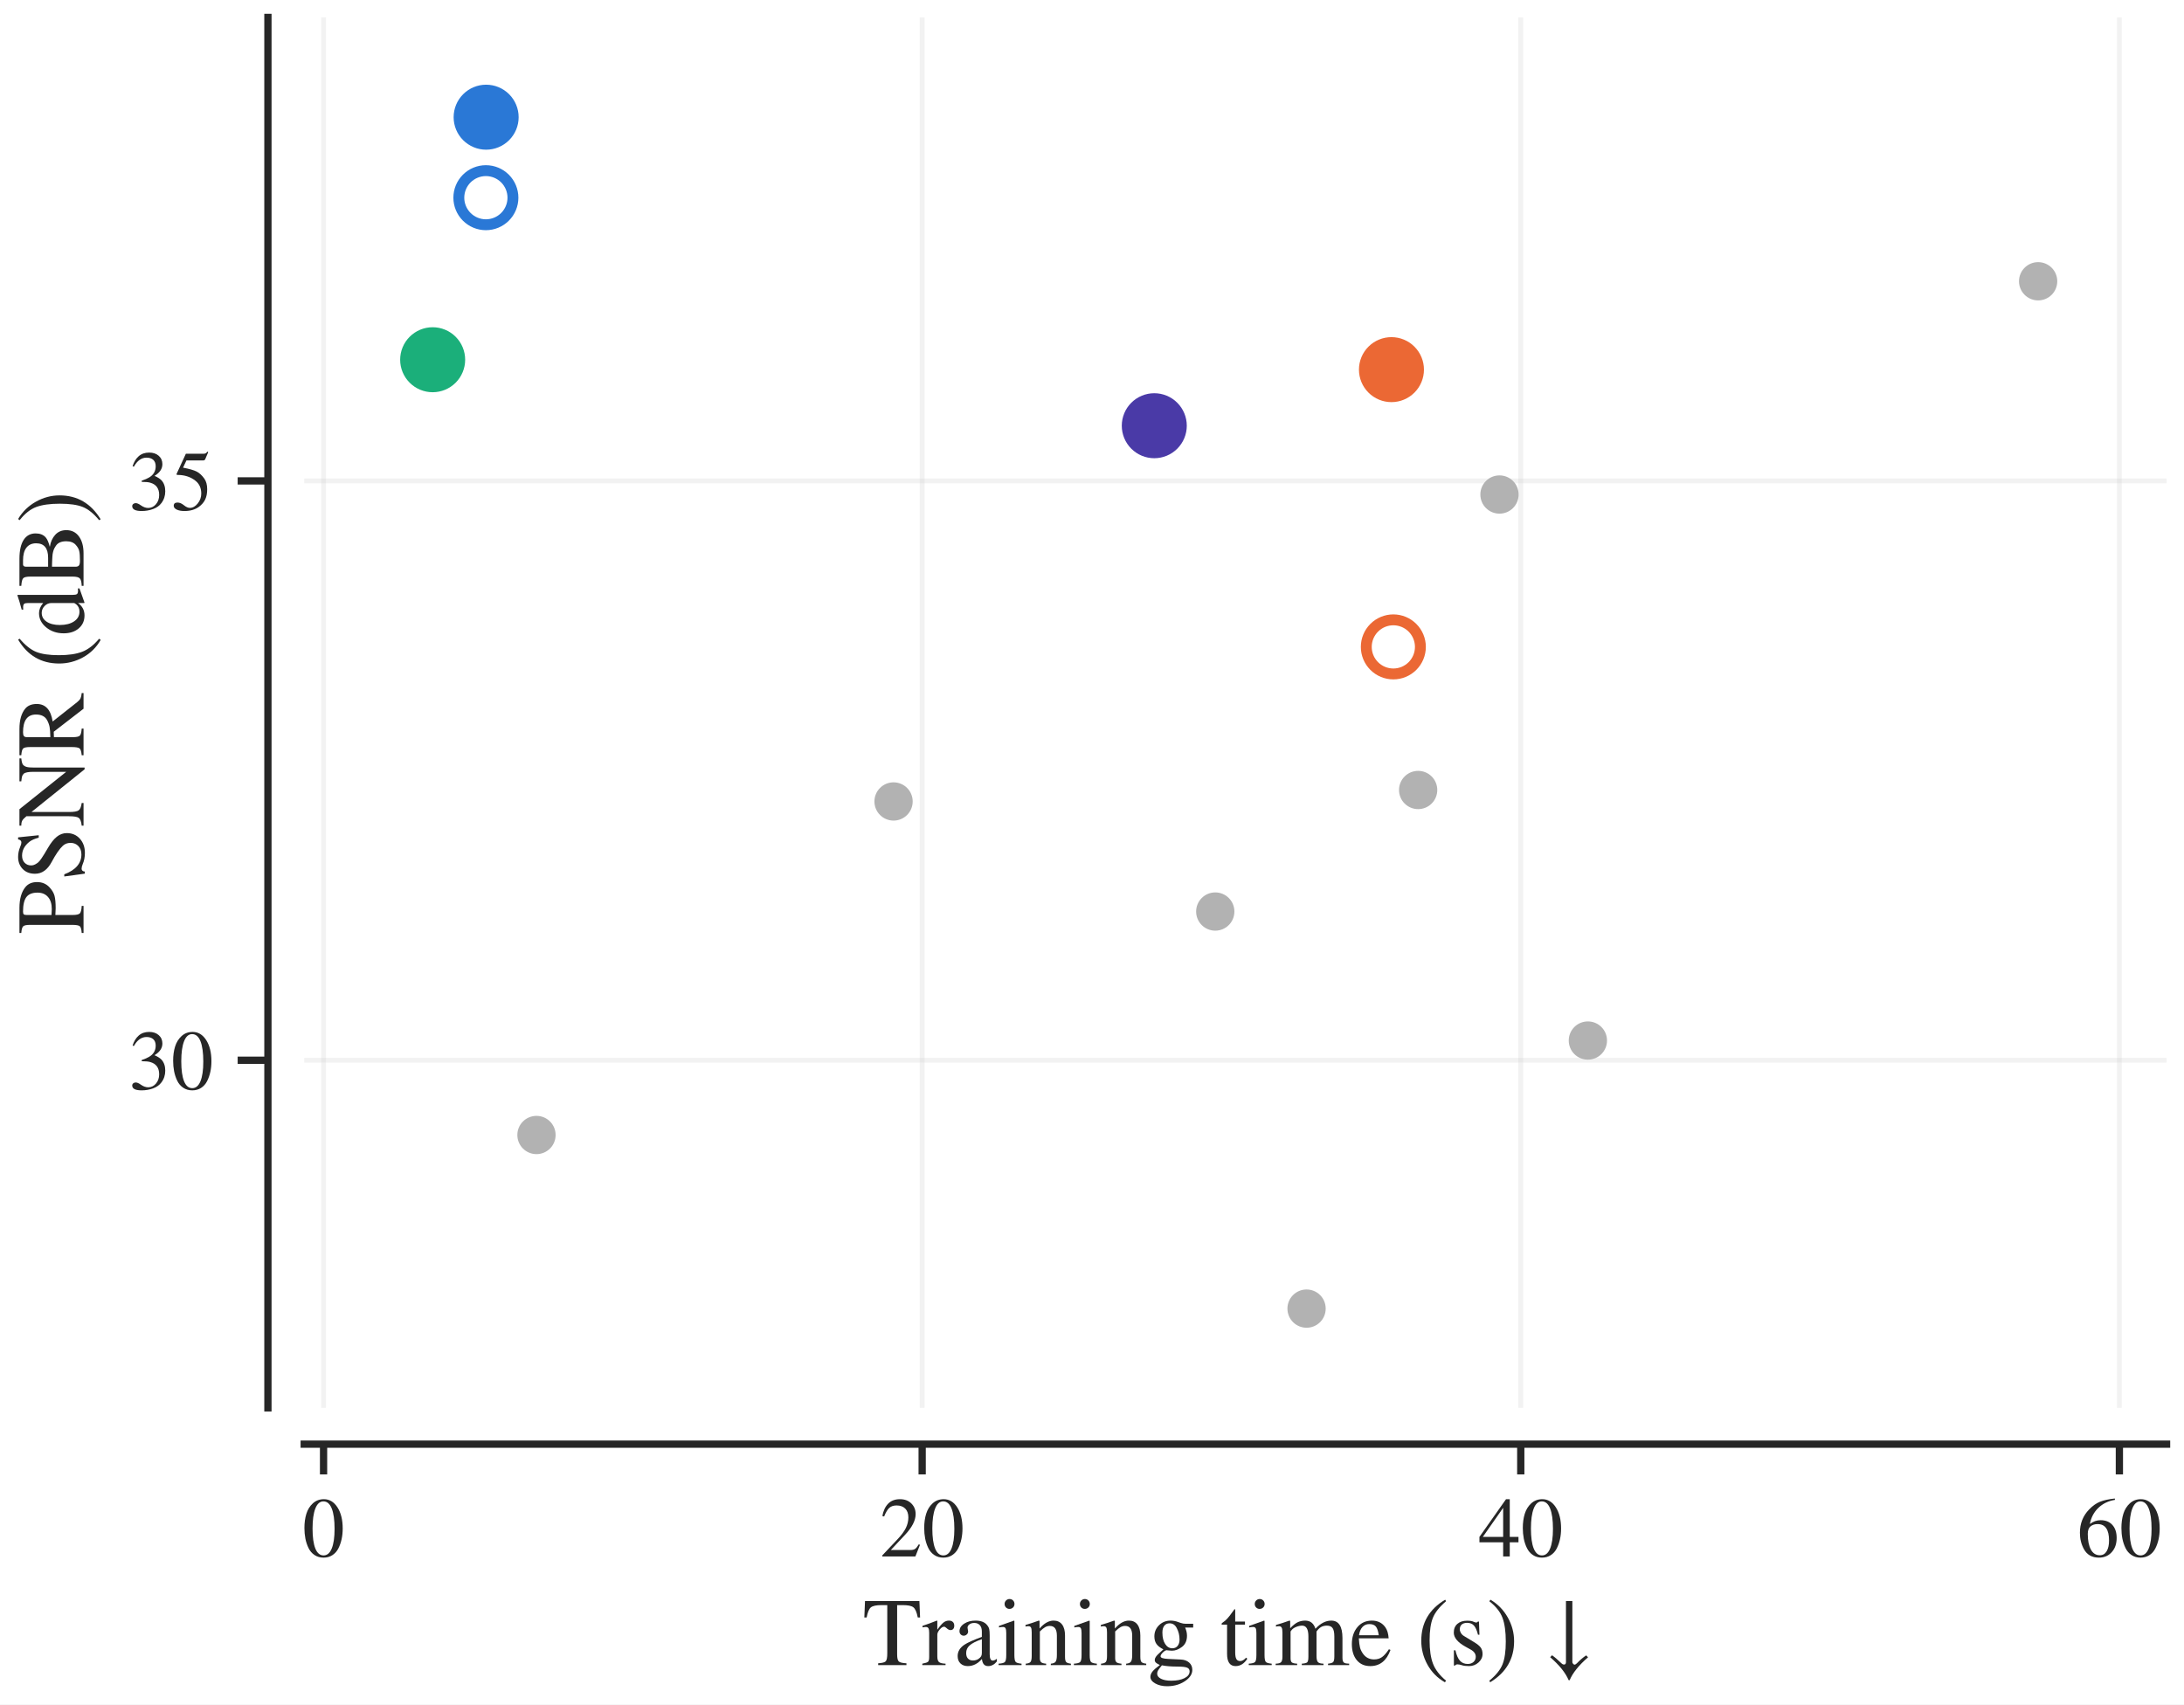
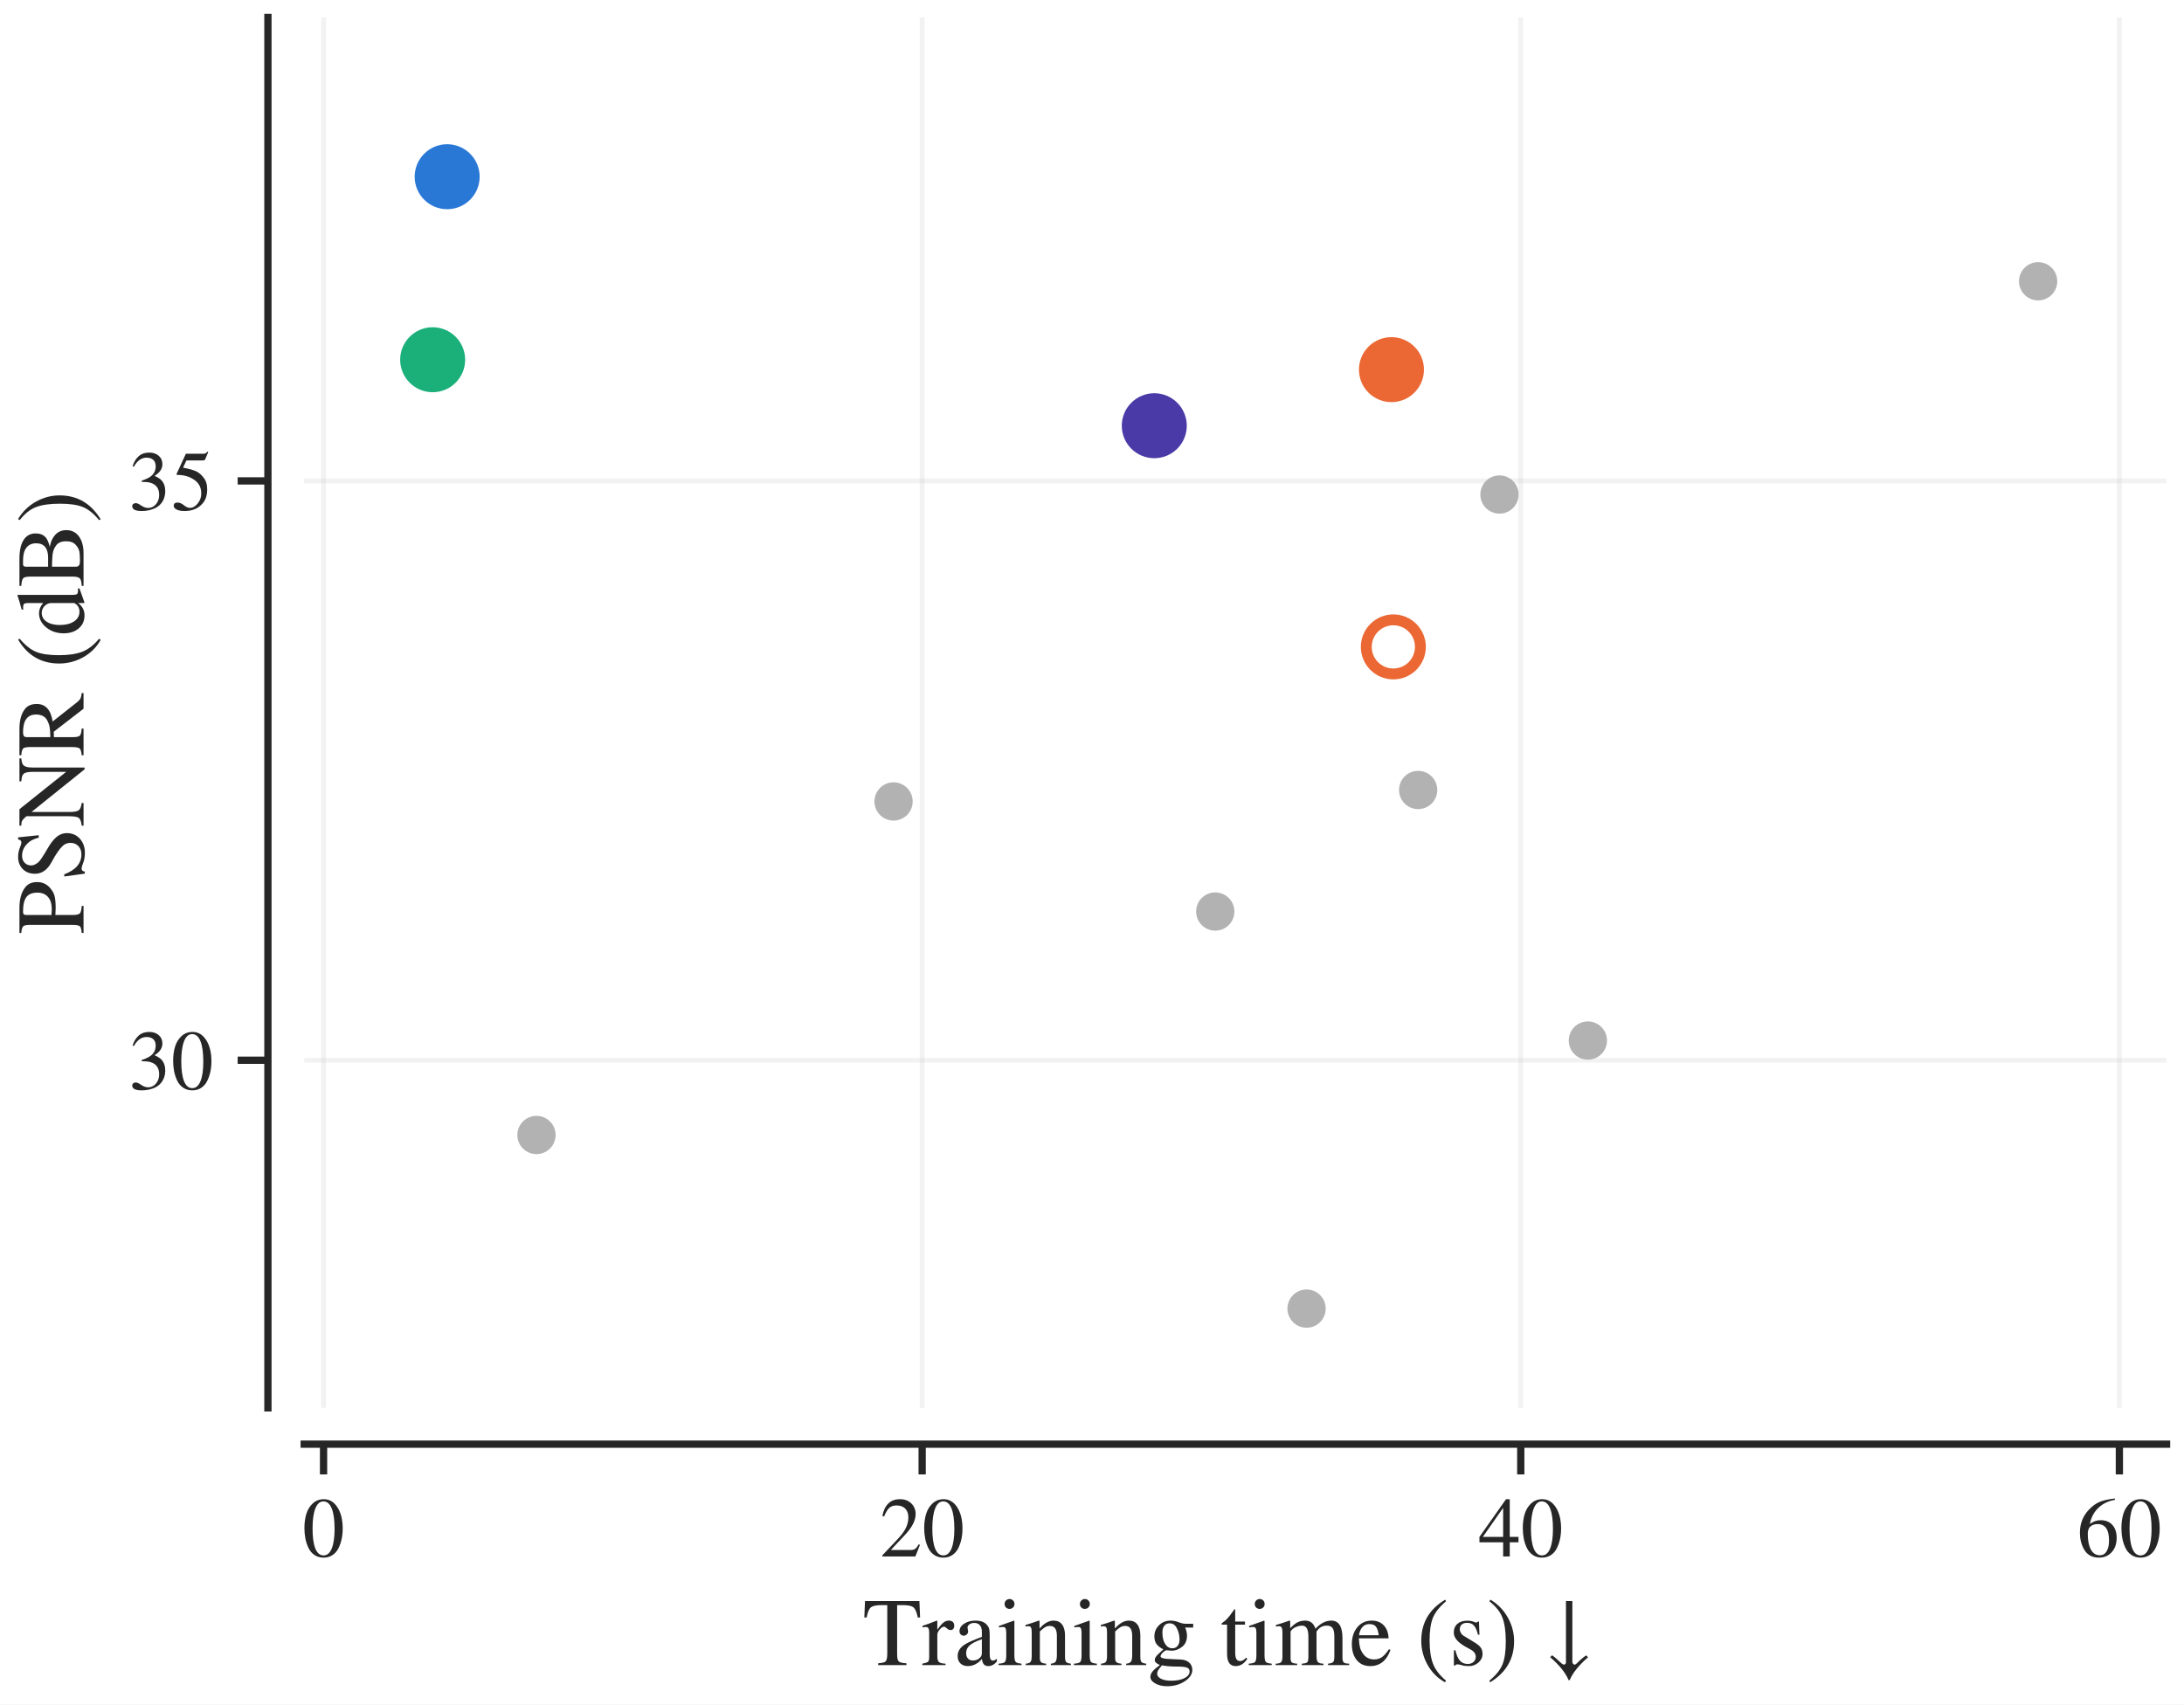
<svg xmlns="http://www.w3.org/2000/svg" xmlns:xlink="http://www.w3.org/1999/xlink" width="180.48pt" height="140.88pt" viewBox="0 0 180.48 140.88" version="1.1">
  <defs>
    <style type="text/css">*{stroke-linejoin: round; stroke-linecap: butt}</style>
  </defs>
  <g id="figure_1">
    <g id="patch_1">
      <path d="M 0 140.88  L 180.48 140.88  L 180.48 0  L 0 0  z " style="fill: #ffffff" />
    </g>
    <g id="axes_1">
      <g id="patch_2">
        <path d="M 25.14 116.36  L 179.04 116.36  L 179.04 1.44  L 25.14 1.44  z " style="fill: #ffffff" />
      </g>
      <g id="matplotlib.axis_1">
        <g id="xtick_1">
          <g id="line2d_1">
            <path d="M 26.738 116.36  L 26.738 1.44  " clip-path="url(#p7e7ba85cef)" style="fill: none; stroke: #cccccc; stroke-opacity: 0.25; stroke-width: 0.4; stroke-linecap: round" />
          </g>
          <g id="line2d_2">
            <defs>
              <path id="m3f38b951f7" d="M 0 0  L 0 2.5  " style="stroke: #262626; stroke-width: 0.6" />
            </defs>
            <g>
              <use xlink:href="#m3f38b951f7" x="26.738" y="119.36" style="fill: #262626; stroke: #262626; stroke-width: 0.6" />
            </g>
          </g>
          <g id="text_1">
            <g style="fill: #262626" transform="translate(24.9883 128.6403) scale(0.07 -0.07)">
              <defs>
                <path id="STIXGeneral-Regular-30" d="M 3046 2112  Q 3046 1683 2963 1302  Q 2880 922 2717 602  Q 2554 282 2266 96  Q 1978 -90 1600 -90  Q 1210 -90 915 108  Q 621 307 461 640  Q 301 973 227 1350  Q 154 1728 154 2150  Q 154 2746 301 3222  Q 448 3699 790 4012  Q 1133 4326 1626 4326  Q 2253 4326 2649 3712  Q 3046 3098 3046 2112  z M 2432 2080  Q 2432 3091 2217 3625  Q 2003 4160 1587 4160  Q 1190 4160 979 3622  Q 768 3085 768 2106  Q 768 1120 979 598  Q 1190 77 1600 77  Q 2003 77 2217 598  Q 2432 1120 2432 2080  z " transform="scale(0.015625)" />
              </defs>
              <use xlink:href="#STIXGeneral-Regular-30" />
            </g>
          </g>
        </g>
        <g id="xtick_2">
          <g id="line2d_3">
            <path d="M 76.205 116.36  L 76.205 1.44  " clip-path="url(#p7e7ba85cef)" style="fill: none; stroke: #cccccc; stroke-opacity: 0.25; stroke-width: 0.4; stroke-linecap: round" />
          </g>
          <g id="line2d_4">
            <g>
              <use xlink:href="#m3f38b951f7" x="76.205" y="119.36" style="fill: #262626; stroke: #262626; stroke-width: 0.6" />
            </g>
          </g>
          <g id="text_2">
            <g style="fill: #262626" transform="translate(72.70538 128.6403) scale(0.07 -0.07)">
              <defs>
                <path id="STIXGeneral-Regular-32" d="M 3034 877  L 2688 0  L 186 0  L 186 77  L 1325 1286  Q 1773 1754 1965 2144  Q 2157 2534 2157 2950  Q 2157 3379 1920 3616  Q 1683 3853 1267 3853  Q 922 3853 720 3673  Q 518 3494 326 3021  L 192 3053  Q 301 3648 630 3987  Q 960 4326 1523 4326  Q 2054 4326 2380 4006  Q 2707 3686 2707 3200  Q 2707 2477 1888 1613  L 832 486  L 2330 486  Q 2541 486 2665 569  Q 2790 653 2944 915  L 3034 877  z " transform="scale(0.015625)" />
              </defs>
              <use xlink:href="#STIXGeneral-Regular-32" />
              <use xlink:href="#STIXGeneral-Regular-30" transform="translate(49.99999 0)" />
            </g>
          </g>
        </g>
        <g id="xtick_3">
          <g id="line2d_5">
            <path d="M 125.672 116.36  L 125.672 1.44  " clip-path="url(#p7e7ba85cef)" style="fill: none; stroke: #cccccc; stroke-opacity: 0.25; stroke-width: 0.4; stroke-linecap: round" />
          </g>
          <g id="line2d_6">
            <g>
              <use xlink:href="#m3f38b951f7" x="125.672" y="119.36" style="fill: #262626; stroke: #262626; stroke-width: 0.6" />
            </g>
          </g>
          <g id="text_3">
            <g style="fill: #262626" transform="translate(122.1725 128.6403) scale(0.07 -0.07)">
              <defs>
                <path id="STIXGeneral-Regular-34" d="M 3027 1069  L 2368 1069  L 2368 0  L 1869 0  L 1869 1069  L 77 1069  L 77 1478  L 2086 4326  L 2368 4326  L 2368 1478  L 3027 1478  L 3027 1069  z M 1869 1478  L 1869 3674  L 333 1478  L 1869 1478  z " transform="scale(0.015625)" />
              </defs>
              <use xlink:href="#STIXGeneral-Regular-34" />
              <use xlink:href="#STIXGeneral-Regular-30" transform="translate(49.99999 0)" />
            </g>
          </g>
        </g>
        <g id="xtick_4">
          <g id="line2d_7">
            <path d="M 175.14 116.36  L 175.14 1.44  " clip-path="url(#p7e7ba85cef)" style="fill: none; stroke: #cccccc; stroke-opacity: 0.25; stroke-width: 0.4; stroke-linecap: round" />
          </g>
          <g id="line2d_8">
            <g>
              <use xlink:href="#m3f38b951f7" x="175.14" y="119.36" style="fill: #262626; stroke: #262626; stroke-width: 0.6" />
            </g>
          </g>
          <g id="text_4">
            <g style="fill: #262626" transform="translate(171.6396 128.6403) scale(0.07 -0.07)">
              <defs>
                <path id="STIXGeneral-Regular-36" d="M 2854 4378  L 2867 4275  Q 2112 4154 1606 3664  Q 1101 3174 973 2451  Q 1344 2739 1786 2739  Q 2349 2739 2672 2380  Q 2995 2022 2995 1402  Q 2995 774 2669 378  Q 2291 -90 1651 -90  Q 870 -90 518 557  Q 218 1107 218 1786  Q 218 2835 915 3552  Q 1312 3962 1731 4131  Q 2150 4301 2854 4378  z M 2419 1203  Q 2419 2445 1555 2445  Q 1235 2445 1024 2275  Q 813 2106 813 1702  Q 813 954 1046 522  Q 1280 90 1722 90  Q 2061 90 2240 394  Q 2419 698 2419 1203  z " transform="scale(0.015625)" />
              </defs>
              <use xlink:href="#STIXGeneral-Regular-36" />
              <use xlink:href="#STIXGeneral-Regular-30" transform="translate(49.99999 0)" />
            </g>
          </g>
        </g>
        <g id="text_5">
          <g style="fill: #262626" transform="translate(71.28976 137.6795) scale(0.08 -0.08)">
            <defs>
              <path id="STIXGeneral-Regular-54" d="M 3795 3149  L 3642 3149  Q 3539 3674 3353 3821  Q 3168 3968 2656 3968  L 2278 3968  L 2278 710  Q 2278 346 2387 243  Q 2496 141 2893 122  L 2893 0  L 1024 0  L 1024 122  Q 1427 147 1526 256  Q 1626 365 1626 787  L 1626 3968  L 1242 3968  Q 723 3968 540 3817  Q 358 3667 262 3149  L 109 3149  L 154 4237  L 3750 4237  L 3795 3149  z " transform="scale(0.015625)" />
              <path id="STIXGeneral-Regular-72" d="M 1024 2931  L 1024 2342  Q 1267 2688 1430 2816  Q 1594 2944 1792 2944  Q 1958 2944 2051 2854  Q 2144 2765 2144 2605  Q 2144 2470 2077 2393  Q 2010 2317 1894 2317  Q 1773 2317 1638 2445  Q 1536 2541 1472 2541  Q 1338 2541 1181 2355  Q 1024 2170 1024 2016  L 1024 576  Q 1024 301 1133 205  Q 1242 109 1568 96  L 1568 0  L 32 0  L 32 96  Q 339 154 412 224  Q 486 294 486 538  L 486 2138  Q 486 2349 438 2435  Q 390 2522 269 2522  Q 166 2522 45 2496  L 45 2598  Q 448 2726 992 2944  L 1024 2931  z " transform="scale(0.015625)" />
              <path id="STIXGeneral-Regular-61" d="M 2829 422  L 2829 243  Q 2586 -64 2253 -64  Q 1888 -64 1843 403  L 1837 403  Q 1427 -64 909 -64  Q 608 -64 422 112  Q 237 288 237 602  Q 237 1050 685 1350  Q 992 1555 1837 1869  L 1837 2214  Q 1837 2502 1699 2646  Q 1562 2790 1338 2790  Q 1146 2790 1018 2697  Q 890 2605 890 2477  Q 890 2419 909 2348  Q 928 2278 928 2208  Q 928 2112 841 2029  Q 755 1946 634 1946  Q 525 1946 441 2029  Q 358 2112 358 2240  Q 358 2547 685 2752  Q 986 2944 1421 2944  Q 1939 2944 2176 2656  Q 2291 2522 2323 2384  Q 2355 2246 2355 1946  L 2355 723  Q 2355 301 2554 301  Q 2682 301 2829 422  z M 1837 813  L 1837 1715  Q 1248 1510 1018 1293  Q 800 1094 800 800  Q 800 557 921 432  Q 1043 307 1242 307  Q 1453 307 1613 410  Q 1747 506 1792 589  Q 1837 672 1837 813  z " transform="scale(0.015625)" />
              <path id="STIXGeneral-Regular-69" d="M 1152 4045  Q 1152 3904 1056 3811  Q 960 3718 819 3718  Q 685 3718 592 3811  Q 499 3904 499 4045  Q 499 4179 595 4275  Q 691 4371 826 4371  Q 966 4371 1059 4275  Q 1152 4179 1152 4045  z M 1619 0  L 102 0  L 102 96  Q 435 115 521 211  Q 608 307 608 666  L 608 2118  Q 608 2342 563 2432  Q 518 2522 397 2522  Q 243 2522 128 2490  L 128 2592  L 1120 2944  L 1146 2918  L 1146 672  Q 1146 314 1226 218  Q 1306 122 1619 96  L 1619 0  z " transform="scale(0.015625)" />
              <path id="STIXGeneral-Regular-6e" d="M 3104 0  L 1773 0  L 1779 96  Q 2016 115 2096 233  Q 2176 352 2176 672  L 2176 1946  Q 2176 2592 1709 2592  Q 1549 2592 1408 2515  Q 1267 2438 1050 2227  L 1050 461  Q 1050 269 1136 192  Q 1222 115 1466 96  L 1466 0  L 115 0  L 115 96  Q 358 115 435 214  Q 512 314 512 602  L 512 2157  Q 512 2394 467 2483  Q 422 2573 288 2573  Q 160 2573 102 2547  L 102 2656  Q 550 2784 979 2944  L 1030 2925  L 1030 2426  L 1037 2426  Q 1491 2944 1958 2944  Q 2323 2944 2518 2688  Q 2714 2432 2714 1958  L 2714 544  Q 2714 288 2790 205  Q 2867 122 3104 96  L 3104 0  z " transform="scale(0.015625)" />
              <path id="STIXGeneral-Regular-67" d="M 3008 2483  L 2477 2483  Q 2598 2208 2598 1946  Q 2598 1453 2265 1203  Q 1933 954 1600 954  Q 1530 954 1357 973  L 1235 986  Q 1107 947 979 812  Q 851 678 851 582  Q 851 435 1350 410  L 2176 371  Q 2528 358 2739 172  Q 2950 -13 2950 -314  Q 2950 -685 2566 -986  Q 2035 -1395 1286 -1395  Q 826 -1395 502 -1212  Q 179 -1030 179 -774  Q 179 -595 320 -419  Q 461 -243 806 6  Q 602 102 534 172  Q 467 243 467 346  Q 467 531 762 787  Q 909 915 1037 1043  Q 717 1203 579 1401  Q 442 1600 442 1901  Q 442 2336 752 2640  Q 1062 2944 1510 2944  Q 1766 2944 2022 2848  L 2163 2797  Q 2349 2733 2515 2733  L 3008 2733  L 3008 2483  z M 973 2163  L 973 2144  Q 973 1683 1155 1398  Q 1338 1114 1632 1114  Q 1850 1114 1978 1270  Q 2106 1427 2106 1690  Q 2106 2112 1914 2464  Q 1754 2765 1446 2765  Q 1222 2765 1097 2605  Q 973 2445 973 2163  z M 2771 -410  Q 2771 -230 2595 -163  Q 2419 -96 1978 -96  Q 1344 -96 941 -13  Q 749 -243 688 -348  Q 627 -454 627 -563  Q 627 -774 880 -902  Q 1133 -1030 1555 -1030  Q 2099 -1030 2435 -860  Q 2771 -691 2771 -410  z " transform="scale(0.015625)" />
              <path id="STIXGeneral-Regular-20" transform="scale(0.015625)" />
              <path id="STIXGeneral-Regular-74" d="M 1702 493  L 1786 422  Q 1478 -64 1011 -64  Q 448 -64 448 749  L 448 2675  L 109 2675  Q 83 2694 83 2720  Q 83 2771 192 2842  Q 435 2982 813 3526  Q 826 3546 874 3606  Q 922 3667 941 3706  Q 986 3706 986 3622  L 986 2880  L 1632 2880  L 1632 2675  L 986 2675  L 986 845  Q 986 538 1062 403  Q 1139 269 1318 269  Q 1510 269 1702 493  z " transform="scale(0.015625)" />
              <path id="STIXGeneral-Regular-6d" d="M 4960 0  L 3565 0  L 3565 96  Q 3834 122 3907 208  Q 3981 294 3981 576  L 3981 1894  Q 3981 2278 3869 2444  Q 3757 2611 3488 2611  Q 3264 2611 3107 2521  Q 2950 2432 2803 2221  L 2803 608  Q 2803 301 2896 201  Q 2989 102 3264 96  L 3264 0  L 1830 0  L 1830 96  Q 2112 115 2189 188  Q 2266 262 2266 550  L 2266 1901  Q 2266 2611 1850 2611  Q 1670 2611 1468 2531  Q 1267 2451 1171 2336  Q 1088 2240 1088 2227  L 1088 448  Q 1088 243 1177 176  Q 1267 109 1523 96  L 1523 0  L 102 0  L 102 96  Q 371 102 460 195  Q 550 288 550 563  L 550 2150  Q 550 2387 499 2480  Q 448 2573 326 2573  Q 230 2573 122 2547  L 122 2656  Q 557 2778 1011 2944  L 1062 2925  L 1062 2451  L 1075 2451  Q 1363 2752 1584 2848  Q 1805 2944 2054 2944  Q 2560 2944 2733 2406  Q 3232 2944 3776 2944  Q 4518 2944 4518 1792  L 4518 493  Q 4518 282 4582 202  Q 4646 122 4794 109  L 4960 96  L 4960 0  z " transform="scale(0.015625)" />
              <path id="STIXGeneral-Regular-65" d="M 2611 1050  L 2714 1005  Q 2330 -64 1376 -64  Q 813 -64 486 329  Q 160 723 160 1389  Q 160 2074 525 2509  Q 890 2944 1485 2944  Q 2061 2944 2374 2502  Q 2560 2246 2592 1773  L 621 1773  Q 646 1370 700 1158  Q 755 947 915 730  Q 1184 378 1626 378  Q 1939 378 2153 531  Q 2368 685 2611 1050  z M 634 1978  L 1939 1978  Q 1882 2381 1750 2547  Q 1619 2714 1312 2714  Q 1043 2714 864 2525  Q 685 2336 634 1978  z " transform="scale(0.015625)" />
              <path id="STIXGeneral-Regular-28" d="M 1946 -1030  L 1869 -1133  Q 1126 -710 716 32  Q 307 774 307 1613  Q 307 3386 1888 4326  L 1946 4224  Q 1293 3667 1075 3126  Q 858 2586 858 1632  Q 858 685 1082 96  Q 1306 -493 1946 -1030  z " transform="scale(0.015625)" />
              <path id="STIXGeneral-Regular-73" d="M 998 1926  L 1664 1523  Q 1984 1331 2105 1164  Q 2227 998 2227 736  Q 2227 416 1961 176  Q 1696 -64 1331 -64  Q 1030 -64 864 -6  Q 691 51 570 51  Q 461 51 416 -26  L 333 -26  L 333 979  L 435 979  Q 538 512 730 294  Q 922 77 1248 77  Q 1485 77 1632 211  Q 1779 346 1779 550  Q 1779 845 1440 1030  L 1094 1222  Q 326 1651 326 2150  Q 326 2522 566 2730  Q 806 2938 1210 2938  Q 1491 2938 1638 2867  Q 1754 2816 1818 2816  Q 1862 2816 1920 2880  L 1990 2880  L 2022 2010  L 1926 2010  Q 1818 2445 1654 2621  Q 1491 2797 1203 2797  Q 986 2797 854 2688  Q 723 2579 723 2362  Q 723 2253 796 2128  Q 870 2003 998 1926  z " transform="scale(0.015625)" />
              <path id="STIXGeneral-Regular-29" d="M 186 4224  L 262 4326  Q 992 3891 1408 3148  Q 1824 2406 1824 1581  Q 1824 -166 243 -1133  L 186 -1030  Q 845 -486 1059 54  Q 1274 595 1274 1562  Q 1274 2534 1059 3120  Q 845 3706 186 4224  z " transform="scale(0.015625)" />
              <path id="STIXGeneral-Regular-2193" d="M 2765 646  L 2886 518  Q 1971 -275 1670 -998  L 1606 -998  Q 1293 -262 384 525  L 506 653  Q 762 474 1120 128  Q 1210 38 1299 38  Q 1427 38 1427 205  L 1427 4237  L 1850 4237  L 1850 198  Q 1850 147 1898 89  Q 1946 32 1990 32  Q 2061 32 2150 122  Q 2464 448 2765 646  z " transform="scale(0.015625)" />
            </defs>
            <use xlink:href="#STIXGeneral-Regular-54" transform="translate(0 0.703125)" />
            <use xlink:href="#STIXGeneral-Regular-72" transform="translate(61.09999 0.703125)" />
            <use xlink:href="#STIXGeneral-Regular-61" transform="translate(94.39998 0.703125)" />
            <use xlink:href="#STIXGeneral-Regular-69" transform="translate(138.8 0.703125)" />
            <use xlink:href="#STIXGeneral-Regular-6e" transform="translate(166.6 0.703125)" />
            <use xlink:href="#STIXGeneral-Regular-69" transform="translate(216.5999 0.703125)" />
            <use xlink:href="#STIXGeneral-Regular-6e" transform="translate(244.3999 0.703125)" />
            <use xlink:href="#STIXGeneral-Regular-67" transform="translate(294.3999 0.703125)" />
            <use xlink:href="#STIXGeneral-Regular-20" transform="translate(344.3999 0.703125)" />
            <use xlink:href="#STIXGeneral-Regular-74" transform="translate(369.3999 0.703125)" />
            <use xlink:href="#STIXGeneral-Regular-69" transform="translate(397.1999 0.703125)" />
            <use xlink:href="#STIXGeneral-Regular-6d" transform="translate(424.9999 0.703125)" />
            <use xlink:href="#STIXGeneral-Regular-65" transform="translate(502.7998 0.703125)" />
            <use xlink:href="#STIXGeneral-Regular-20" transform="translate(547.1998 0.703125)" />
            <use xlink:href="#STIXGeneral-Regular-28" transform="translate(572.1998 0.703125)" />
            <use xlink:href="#STIXGeneral-Regular-73" transform="translate(605.4998 0.703125)" />
            <use xlink:href="#STIXGeneral-Regular-29" transform="translate(644.3998 0.703125)" />
            <use xlink:href="#STIXGeneral-Regular-2193" transform="translate(704.1734 0.703125)" />
          </g>
        </g>
      </g>
      <g id="matplotlib.axis_2">
        <g id="ytick_1">
          <g id="line2d_9">
            <path d="M 25.14 87.63  L 179.04 87.63  " clip-path="url(#p7e7ba85cef)" style="fill: none; stroke: #cccccc; stroke-opacity: 0.25; stroke-width: 0.4; stroke-linecap: round" />
          </g>
          <g id="line2d_10">
            <defs>
              <path id="m7607623b43" d="M 0 0  L -2.5 0  " style="stroke: #262626; stroke-width: 0.6" />
            </defs>
            <g>
              <use xlink:href="#m7607623b43" x="22.14" y="87.63" style="fill: #262626; stroke: #262626; stroke-width: 0.6" />
            </g>
          </g>
          <g id="text_6">
            <g style="fill: #262626" transform="translate(10.64 90.02003) scale(0.07 -0.07)">
              <defs>
                <path id="STIXGeneral-Regular-33" d="M 390 3264  L 288 3290  Q 435 3770 748 4048  Q 1062 4326 1542 4326  Q 1990 4326 2265 4083  Q 2541 3840 2541 3450  Q 2541 2925 1946 2566  Q 2298 2413 2477 2227  Q 2758 1914 2758 1402  Q 2758 890 2464 506  Q 2246 211 1840 60  Q 1434 -90 979 -90  Q 262 -90 262 275  Q 262 378 339 442  Q 416 506 525 506  Q 685 506 915 339  Q 1197 141 1466 141  Q 1818 141 2058 425  Q 2298 710 2298 1120  Q 2298 1856 1632 2048  Q 1434 2112 979 2112  L 979 2202  Q 1338 2323 1517 2432  Q 2035 2726 2035 3290  Q 2035 3610 1852 3776  Q 1670 3942 1344 3942  Q 768 3942 390 3264  z " transform="scale(0.015625)" />
              </defs>
              <use xlink:href="#STIXGeneral-Regular-33" />
              <use xlink:href="#STIXGeneral-Regular-30" transform="translate(49.99999 0)" />
            </g>
          </g>
        </g>
        <g id="ytick_2">
          <g id="line2d_11">
            <path d="M 25.14 39.747  L 179.04 39.747  " clip-path="url(#p7e7ba85cef)" style="fill: none; stroke: #cccccc; stroke-opacity: 0.25; stroke-width: 0.4; stroke-linecap: round" />
          </g>
          <g id="line2d_12">
            <g>
              <use xlink:href="#m7607623b43" x="22.14" y="39.747" style="fill: #262626; stroke: #262626; stroke-width: 0.6" />
            </g>
          </g>
          <g id="text_7">
            <g style="fill: #262626" transform="translate(10.64 42.1369) scale(0.07 -0.07)">
              <defs>
                <path id="STIXGeneral-Regular-35" d="M 2803 4358  L 2573 3814  Q 2534 3731 2400 3731  L 1158 3731  L 902 3187  Q 1606 3053 1920 2896  Q 2234 2739 2502 2368  Q 2726 2061 2726 1555  Q 2726 1094 2576 780  Q 2426 467 2099 224  Q 1664 -90 1011 -90  Q 646 -90 422 19  Q 198 128 198 307  Q 198 550 486 550  Q 717 550 960 352  Q 1210 147 1414 147  Q 1747 147 2012 480  Q 2278 813 2278 1229  Q 2278 1843 1850 2189  Q 1293 2637 486 2637  Q 410 2637 410 2688  L 416 2720  L 1114 4237  L 2438 4237  Q 2547 4237 2608 4269  Q 2669 4301 2746 4403  L 2803 4358  z " transform="scale(0.015625)" />
              </defs>
              <use xlink:href="#STIXGeneral-Regular-33" />
              <use xlink:href="#STIXGeneral-Regular-35" transform="translate(49.99999 0)" />
            </g>
          </g>
        </g>
        <g id="text_8">
          <g style="fill: #262626" transform="translate(6.90375 77.23976) rotate(-90) scale(0.08 -0.08)">
            <defs>
              <path id="STIXGeneral-Regular-50" d="M 102 4237  L 1760 4237  Q 2669 4237 3149 3834  Q 3469 3565 3469 3072  Q 3469 2560 3104 2234  Q 2835 1990 2553 1916  Q 2272 1843 1734 1843  Q 1549 1843 1293 1862  L 1293 717  Q 1293 352 1398 246  Q 1504 141 1894 122  L 1894 0  L 102 0  L 102 122  Q 474 147 557 256  Q 640 365 640 781  L 640 3526  Q 640 3885 547 3987  Q 454 4090 102 4115  L 102 4237  z M 1293 3770  L 1293 2118  Q 1510 2099 1683 2099  Q 2202 2099 2486 2352  Q 2771 2605 2771 3040  Q 2771 3558 2476 3779  Q 2182 4000 1517 4000  Q 1382 4000 1337 3952  Q 1293 3904 1293 3770  z " transform="scale(0.015625)" />
              <path id="STIXGeneral-Regular-53" d="M 3002 2963  L 2842 2963  Q 2733 3360 2579 3565  Q 2189 4064 1651 4064  Q 1357 4064 1181 3894  Q 1005 3725 1005 3456  Q 1005 3328 1069 3206  Q 1133 3085 1206 2998  Q 1280 2912 1465 2784  Q 1651 2656 1766 2589  Q 1882 2522 2150 2362  Q 2669 2061 2905 1763  Q 3142 1466 3142 1107  Q 3142 576 2771 243  Q 2400 -90 1837 -90  Q 1421 -90 1082 58  Q 915 128 781 128  Q 704 128 653 70  Q 602 13 602 -83  L 461 -83  L 275 1274  L 416 1274  Q 845 141 1734 141  Q 2074 141 2285 342  Q 2496 544 2496 858  Q 2496 1158 2310 1363  Q 2003 1696 1235 2106  Q 454 2522 454 3206  Q 454 3718 768 4022  Q 1082 4326 1568 4326  Q 1907 4326 2240 4186  Q 2413 4109 2522 4109  Q 2688 4109 2726 4326  L 2861 4326  L 3002 2963  z " transform="scale(0.015625)" />
              <path id="STIXGeneral-Regular-4e" d="M 4525 4237  L 4525 4115  Q 4198 4083 4102 4000  Q 4000 3910 3958 3756  Q 3917 3603 3917 3245  L 3917 -70  L 3802 -70  L 979 3443  L 979 960  Q 979 474 1088 323  Q 1197 173 1574 122  L 1574 0  L 77 0  L 77 122  Q 474 166 586 310  Q 698 454 698 960  L 698 3776  Q 531 3981 416 4048  Q 301 4115 77 4115  L 77 4237  L 1165 4237  L 3635 1146  L 3635 3322  Q 3635 3808 3514 3949  Q 3437 4032 3344 4061  Q 3251 4090 3008 4115  L 3008 4237  L 4525 4237  z " transform="scale(0.015625)" />
              <path id="STIXGeneral-Regular-52" d="M 4224 0  L 3187 0  L 1664 1971  L 1306 1958  L 1306 717  Q 1306 352 1405 249  Q 1504 147 1875 122  L 1875 0  L 109 0  L 109 122  Q 474 154 563 262  Q 653 371 653 794  L 653 3526  Q 653 3885 563 3987  Q 474 4090 109 4115  L 109 4237  L 1850 4237  Q 2726 4237 3187 3859  Q 3501 3603 3501 3091  Q 3501 2221 2342 2042  L 3622 422  Q 3757 256 3878 198  Q 4000 141 4224 122  L 4224 0  z M 1306 3731  L 1306 2195  Q 1766 2202 1990 2246  Q 2214 2291 2438 2413  Q 2803 2618 2803 3142  Q 2803 4000 1632 4000  Q 1459 4000 1382 3945  Q 1306 3891 1306 3731  z " transform="scale(0.015625)" />
              <path id="STIXGeneral-Regular-64" d="M 3142 269  L 2202 -64  L 2176 -45  L 2176 365  Q 1869 -64 1357 -64  Q 826 -64 499 317  Q 173 698 173 1312  Q 173 1990 563 2467  Q 954 2944 1504 2944  Q 1850 2944 2176 2669  L 2176 3667  Q 2176 3866 2118 3930  Q 2061 3994 1882 3994  Q 1792 3994 1741 3987  L 1741 4090  Q 2323 4243 2682 4371  L 2714 4358  L 2714 730  Q 2714 506 2768 435  Q 2822 365 2995 365  Q 3034 365 3142 371  L 3142 269  z M 2176 653  L 2176 2125  Q 2176 2381 1981 2573  Q 1786 2765 1523 2765  Q 1158 2765 940 2438  Q 723 2112 723 1568  Q 723 979 963 624  Q 1203 269 1606 269  Q 1907 269 2080 474  Q 2176 582 2176 653  z " transform="scale(0.015625)" />
              <path id="STIXGeneral-Regular-42" d="M 2701 2234  L 2701 2227  Q 3181 2150 3482 1875  Q 3795 1594 3795 1139  Q 3795 608 3379 304  Q 2963 0 2266 0  L 109 0  L 109 122  Q 486 134 604 246  Q 723 358 723 723  L 723 3520  Q 723 3891 614 3990  Q 506 4090 109 4115  L 109 4237  L 1901 4237  Q 2726 4237 3152 3958  Q 3578 3680 3578 3168  Q 3578 2733 3315 2502  Q 3130 2342 2701 2234  z M 1376 2342  L 1965 2342  Q 2925 2342 2925 3136  Q 2925 3546 2640 3773  Q 2355 4000 1792 4000  L 1530 4000  Q 1376 4000 1376 3795  L 1376 2342  z M 1376 2086  L 1376 525  Q 1376 365 1462 301  Q 1549 237 1773 237  Q 2208 237 2413 285  Q 2618 333 2816 512  Q 3059 723 3059 1146  Q 3059 1632 2758 1830  Q 2688 1882 2617 1917  Q 2547 1952 2492 1974  Q 2438 1997 2348 2016  Q 2259 2035 2211 2044  Q 2163 2054 2041 2060  Q 1920 2067 1862 2070  Q 1805 2074 1635 2080  Q 1466 2086 1376 2086  z " transform="scale(0.015625)" />
            </defs>
            <use xlink:href="#STIXGeneral-Regular-50" />
            <use xlink:href="#STIXGeneral-Regular-53" transform="translate(55.7 0)" />
            <use xlink:href="#STIXGeneral-Regular-4e" transform="translate(111.3 0)" />
            <use xlink:href="#STIXGeneral-Regular-52" transform="translate(183.5 0)" />
            <use xlink:href="#STIXGeneral-Regular-20" transform="translate(250.2 0)" />
            <use xlink:href="#STIXGeneral-Regular-28" transform="translate(275.2 0)" />
            <use xlink:href="#STIXGeneral-Regular-64" transform="translate(308.4999 0)" />
            <use xlink:href="#STIXGeneral-Regular-42" transform="translate(358.4999 0)" />
            <use xlink:href="#STIXGeneral-Regular-29" transform="translate(425.1999 0)" />
          </g>
        </g>
      </g>
      <g id="PathCollection_1">
        <defs>
          <path id="m263fe939a6" d="M 0 1.581  C 0.419 1.581 0.822 1.415 1.118 1.118  C 1.415 0.822 1.581 0.419 1.581 0  C 1.581 -0.419 1.415 -0.822 1.118 -1.118  C 0.822 -1.415 0.419 -1.581 0 -1.581  C -0.419 -1.581 -0.822 -1.415 -1.118 -1.118  C -1.415 -0.822 -1.581 -0.419 -1.581 0  C -1.581 0.419 -1.415 0.822 -1.118 1.118  C -0.822 1.415 -0.419 1.581 0 1.581  z " />
        </defs>
        <g clip-path="url(#p7e7ba85cef)">
          <use xlink:href="#m263fe939a6" x="44.333" y="93.808" style="fill: #b2b2b2" />
          <use xlink:href="#m263fe939a6" x="123.913" y="40.872" style="fill: #b2b2b2" />
          <use xlink:href="#m263fe939a6" x="73.841" y="66.241" style="fill: #b2b2b2" />
          <use xlink:href="#m263fe939a6" x="117.192" y="65.293" style="fill: #b2b2b2" />
          <use xlink:href="#m263fe939a6" x="168.426" y="23.247" style="fill: #b2b2b2" />
          <use xlink:href="#m263fe939a6" x="107.971" y="108.157" style="fill: #b2b2b2" />
          <use xlink:href="#m263fe939a6" x="100.426" y="75.339" style="fill: #b2b2b2" />
          <use xlink:href="#m263fe939a6" x="131.218" y="86.001" style="fill: #b2b2b2" />
        </g>
      </g>
      <g id="patch_3">
        <path d="M 22.14 116.36  L 22.14 1.44  " style="fill: none; stroke: #262626; stroke-width: 0.6; stroke-linejoin: miter; stroke-linecap: square" />
      </g>
      <g id="patch_4">
        <path d="M 25.14 119.36  L 179.04 119.36  " style="fill: none; stroke: #262626; stroke-width: 0.6; stroke-linejoin: miter; stroke-linecap: square" />
      </g>
      <g id="PathCollection_2">
        <defs>
          <path id="mb795a24012" d="M 0 2.236  C 0.593 2.236 1.162 2 1.581 1.581  C 2 1.162 2.236 0.593 2.236 0  C 2.236 -0.593 2 -1.162 1.581 -1.581  C 1.162 -2 0.593 -2.236 0 -2.236  C -0.593 -2.236 -1.162 -2 -1.581 -1.581  C -2 -1.162 -2.236 -0.593 -2.236 0  C -2.236 0.593 -2 1.162 -1.581 1.581  C -1.162 2 -0.593 2.236 0 2.236  z " style="stroke: #eb6834; stroke-width: 0.9" />
        </defs>
        <g clip-path="url(#p7e7ba85cef)">
          <use xlink:href="#mb795a24012" x="115.142" y="53.466" style="fill: #ffffff; stroke: #eb6834; stroke-width: 0.9" />
        </g>
      </g>
      <g id="PathCollection_3">
        <defs>
          <path id="mdce5373426" d="M 0 2.236  C 0.593 2.236 1.162 2 1.581 1.581  C 2 1.162 2.236 0.593 2.236 0  C 2.236 -0.593 2 -1.162 1.581 -1.581  C 1.162 -2 0.593 -2.236 0 -2.236  C -0.593 -2.236 -1.162 -2 -1.581 -1.581  C -2 -1.162 -2.236 -0.593 -2.236 0  C -2.236 0.593 -2 1.162 -1.581 1.581  C -1.162 2 -0.593 2.236 0 2.236  z " style="stroke: #eb6834; stroke-width: 0.9" />
        </defs>
        <g clip-path="url(#p7e7ba85cef)">
          <use xlink:href="#mdce5373426" x="114.986" y="30.55" style="fill: #eb6834; stroke: #eb6834; stroke-width: 0.9" />
        </g>
      </g>
      <g id="PathCollection_4">
        <defs>
          <path id="m2e4f99cd42" d="M 0 2.236  C 0.593 2.236 1.162 2 1.581 1.581  C 2 1.162 2.236 0.593 2.236 0  C 2.236 -0.593 2 -1.162 1.581 -1.581  C 1.162 -2 0.593 -2.236 0 -2.236  C -0.593 -2.236 -1.162 -2 -1.581 -1.581  C -2 -1.162 -2.236 -0.593 -2.236 0  C -2.236 0.593 -2 1.162 -1.581 1.581  C -1.162 2 -0.593 2.236 0 2.236  z " style="stroke: #1baf7a; stroke-width: 0.9" />
        </defs>
        <g clip-path="url(#p7e7ba85cef)">
          <use xlink:href="#m2e4f99cd42" x="35.754" y="29.732" style="fill: #1baf7a; stroke: #1baf7a; stroke-width: 0.9" />
        </g>
      </g>
      <g id="PathCollection_5">
        <defs>
          <path id="m835b8d589a" d="M 0 2.236  C 0.593 2.236 1.162 2 1.581 1.581  C 2 1.162 2.236 0.593 2.236 0  C 2.236 -0.593 2 -1.162 1.581 -1.581  C 1.162 -2 0.593 -2.236 0 -2.236  C -0.593 -2.236 -1.162 -2 -1.581 -1.581  C -2 -1.162 -2.236 -0.593 -2.236 0  C -2.236 0.593 -2 1.162 -1.581 1.581  C -1.162 2 -0.593 2.236 0 2.236  z " style="stroke: #4a3aa7; stroke-width: 0.9" />
        </defs>
        <g clip-path="url(#p7e7ba85cef)">
          <use xlink:href="#m835b8d589a" x="95.387" y="35.186" style="fill: #4a3aa7; stroke: #4a3aa7; stroke-width: 0.9" />
        </g>
      </g>
      <g id="PathCollection_6">
        <defs>
-           <path id="meb18a8e8a6" d="M 0 2.236  C 0.593 2.236 1.162 2 1.581 1.581  C 2 1.162 2.236 0.593 2.236 0  C 2.236 -0.593 2 -1.162 1.581 -1.581  C 1.162 -2 0.593 -2.236 0 -2.236  C -0.593 -2.236 -1.162 -2 -1.581 -1.581  C -2 -1.162 -2.236 -0.593 -2.236 0  C -2.236 0.593 -2 1.162 -1.581 1.581  C -1.162 2 -0.593 2.236 0 2.236  z " style="stroke: #2a78d6; stroke-width: 0.9" />
-         </defs>
-         <g clip-path="url(#p7e7ba85cef)">
-           <use xlink:href="#meb18a8e8a6" x="40.152" y="16.339" style="fill: #ffffff; stroke: #2a78d6; stroke-width: 0.9" />
-         </g>
-       </g>
-       <g id="PathCollection_7">
-         <defs>
          <path id="m62663a09ee" d="M 0 2.236  C 0.593 2.236 1.162 2 1.581 1.581  C 2 1.162 2.236 0.593 2.236 0  C 2.236 -0.593 2 -1.162 1.581 -1.581  C 1.162 -2 0.593 -2.236 0 -2.236  C -0.593 -2.236 -1.162 -2 -1.581 -1.581  C -2 -1.162 -2.236 -0.593 -2.236 0  C -2.236 0.593 -2 1.162 -1.581 1.581  C -1.162 2 -0.593 2.236 0 2.236  z " style="stroke: #2a78d6; stroke-width: 0.9" />
        </defs>
        <g clip-path="url(#p7e7ba85cef)">
-           <use xlink:href="#m62663a09ee" x="40.173" y="9.686" style="fill: #2a78d6; stroke: #2a78d6; stroke-width: 0.9" />
+           <use xlink:href="#m62663a09ee" x="36.952" y="14.606" style="fill: #2a78d6; stroke: #2a78d6; stroke-width: 0.9" />
        </g>
      </g>
    </g>
  </g>
  <defs>
    <clipPath id="p7e7ba85cef">
      <rect x="25.14" y="1.44" width="153.9" height="114.92" />
    </clipPath>
  </defs>
</svg>
